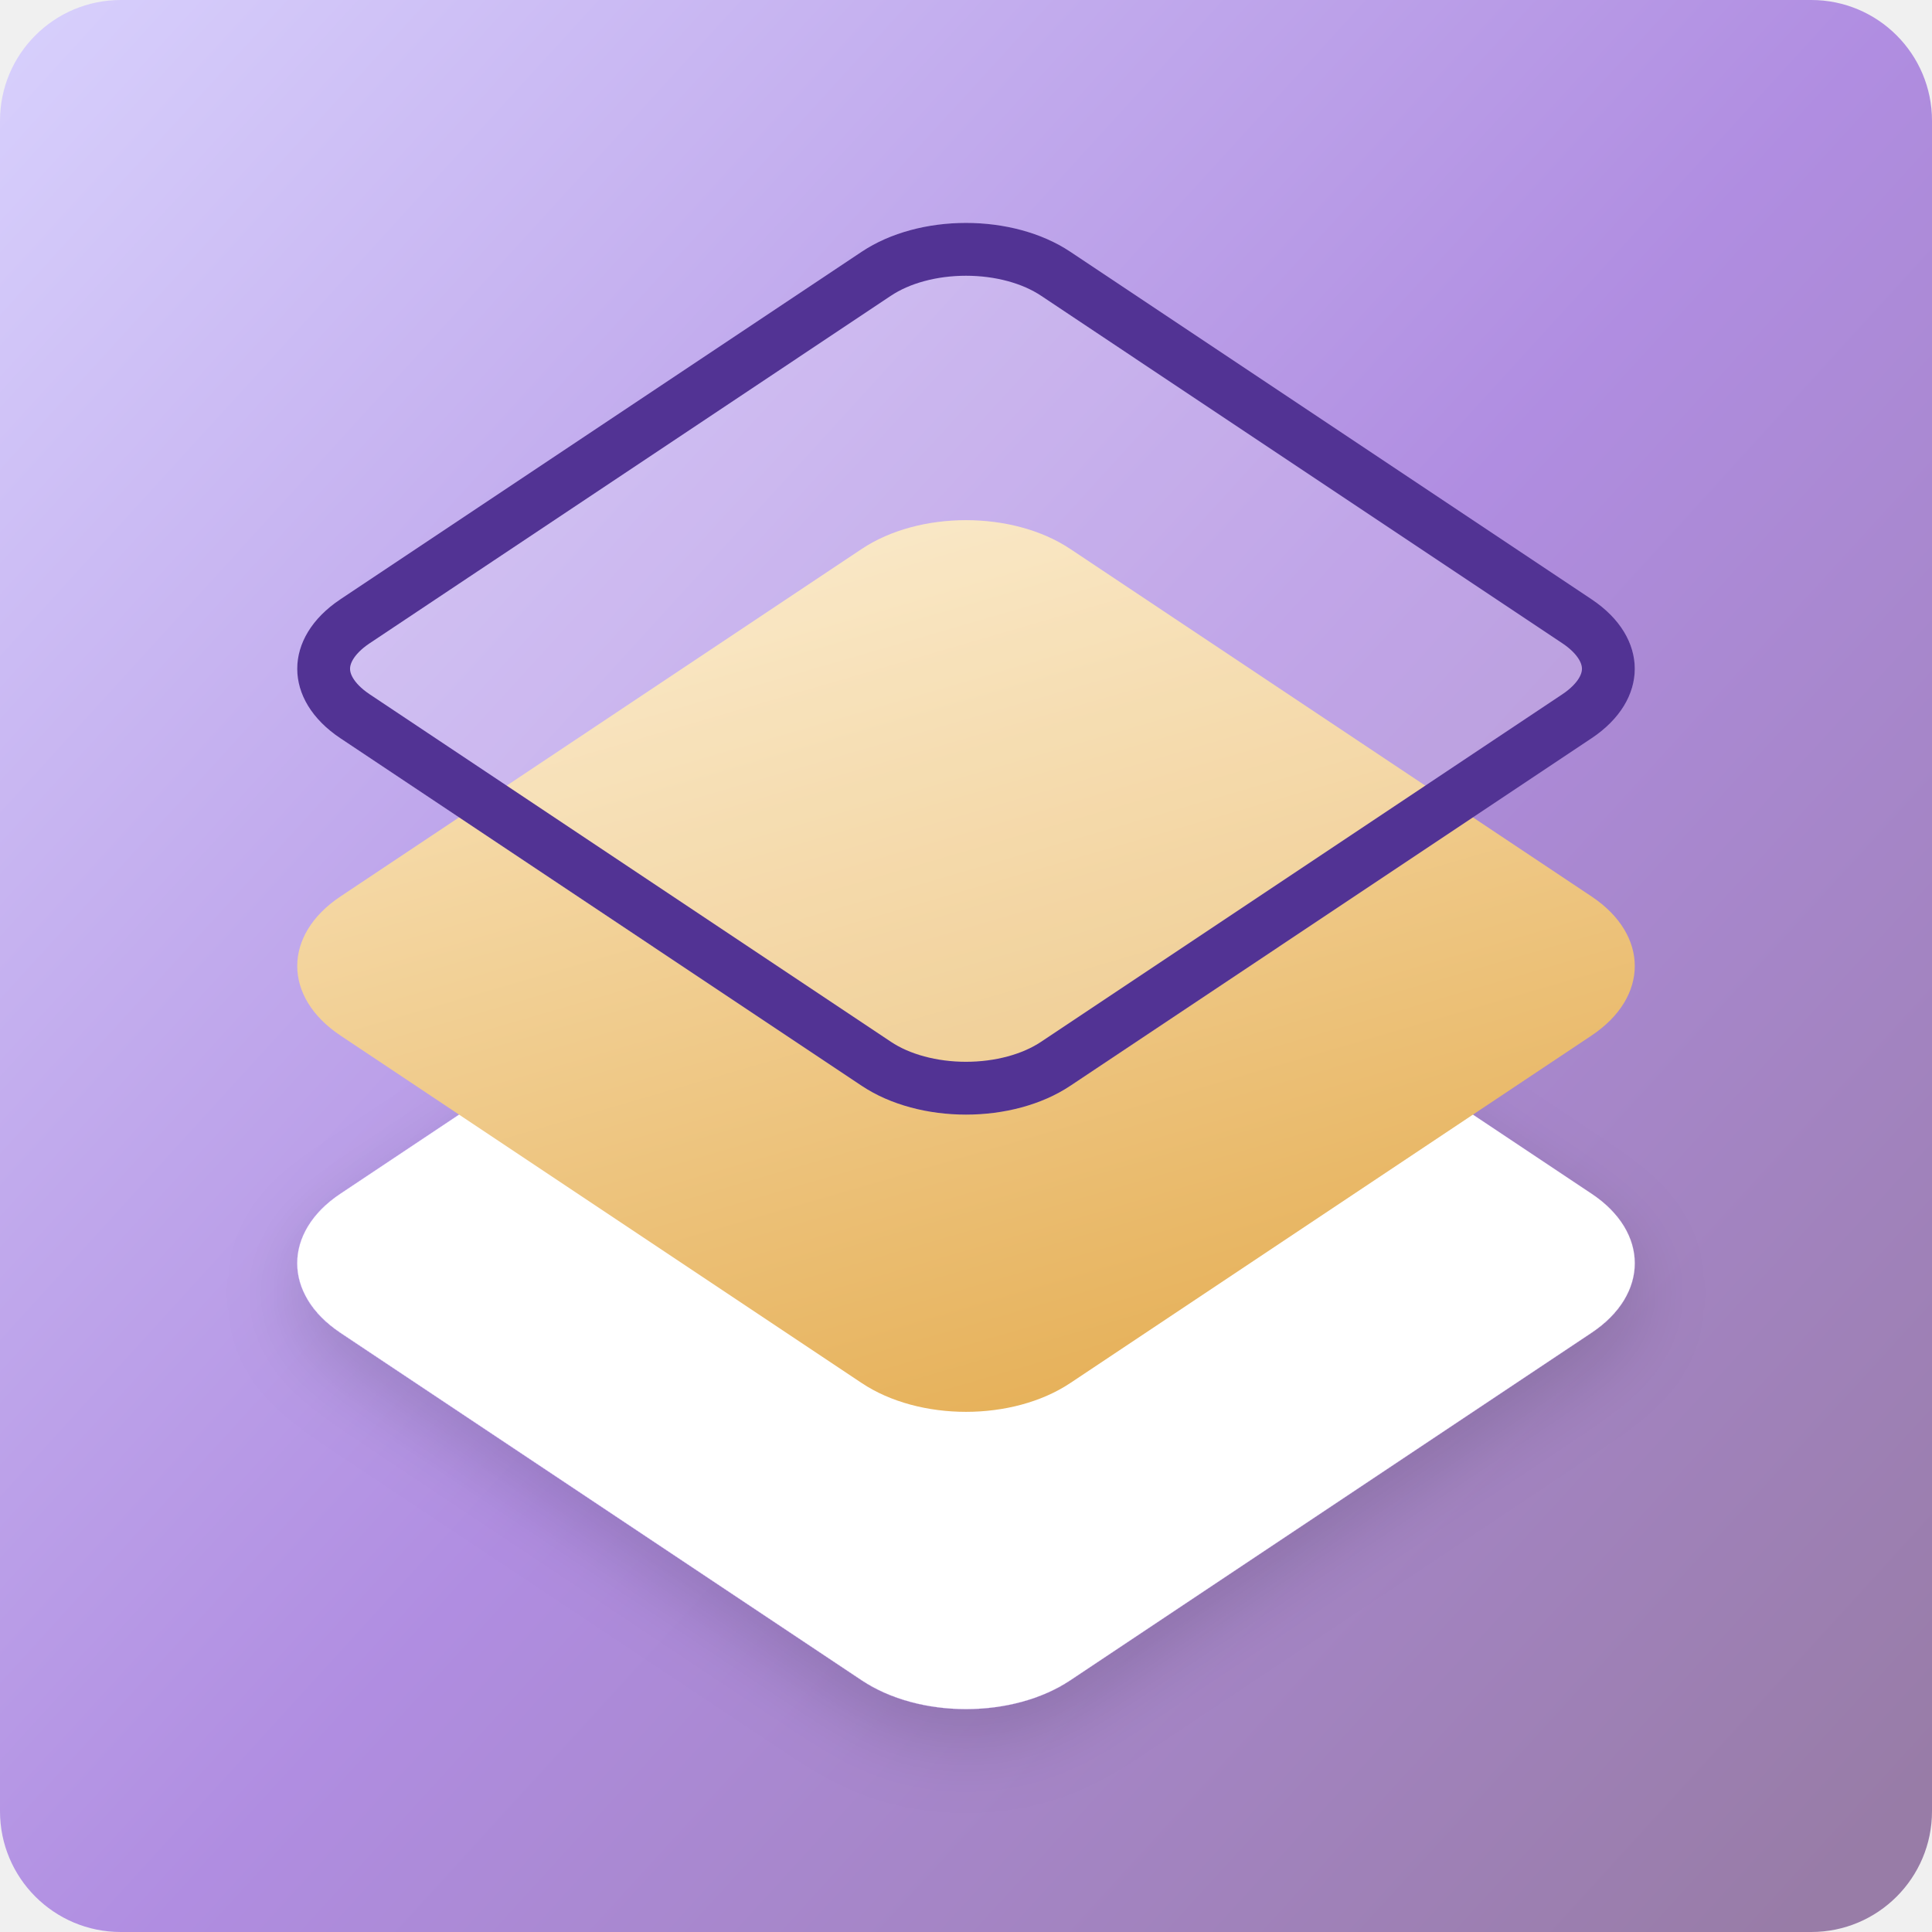
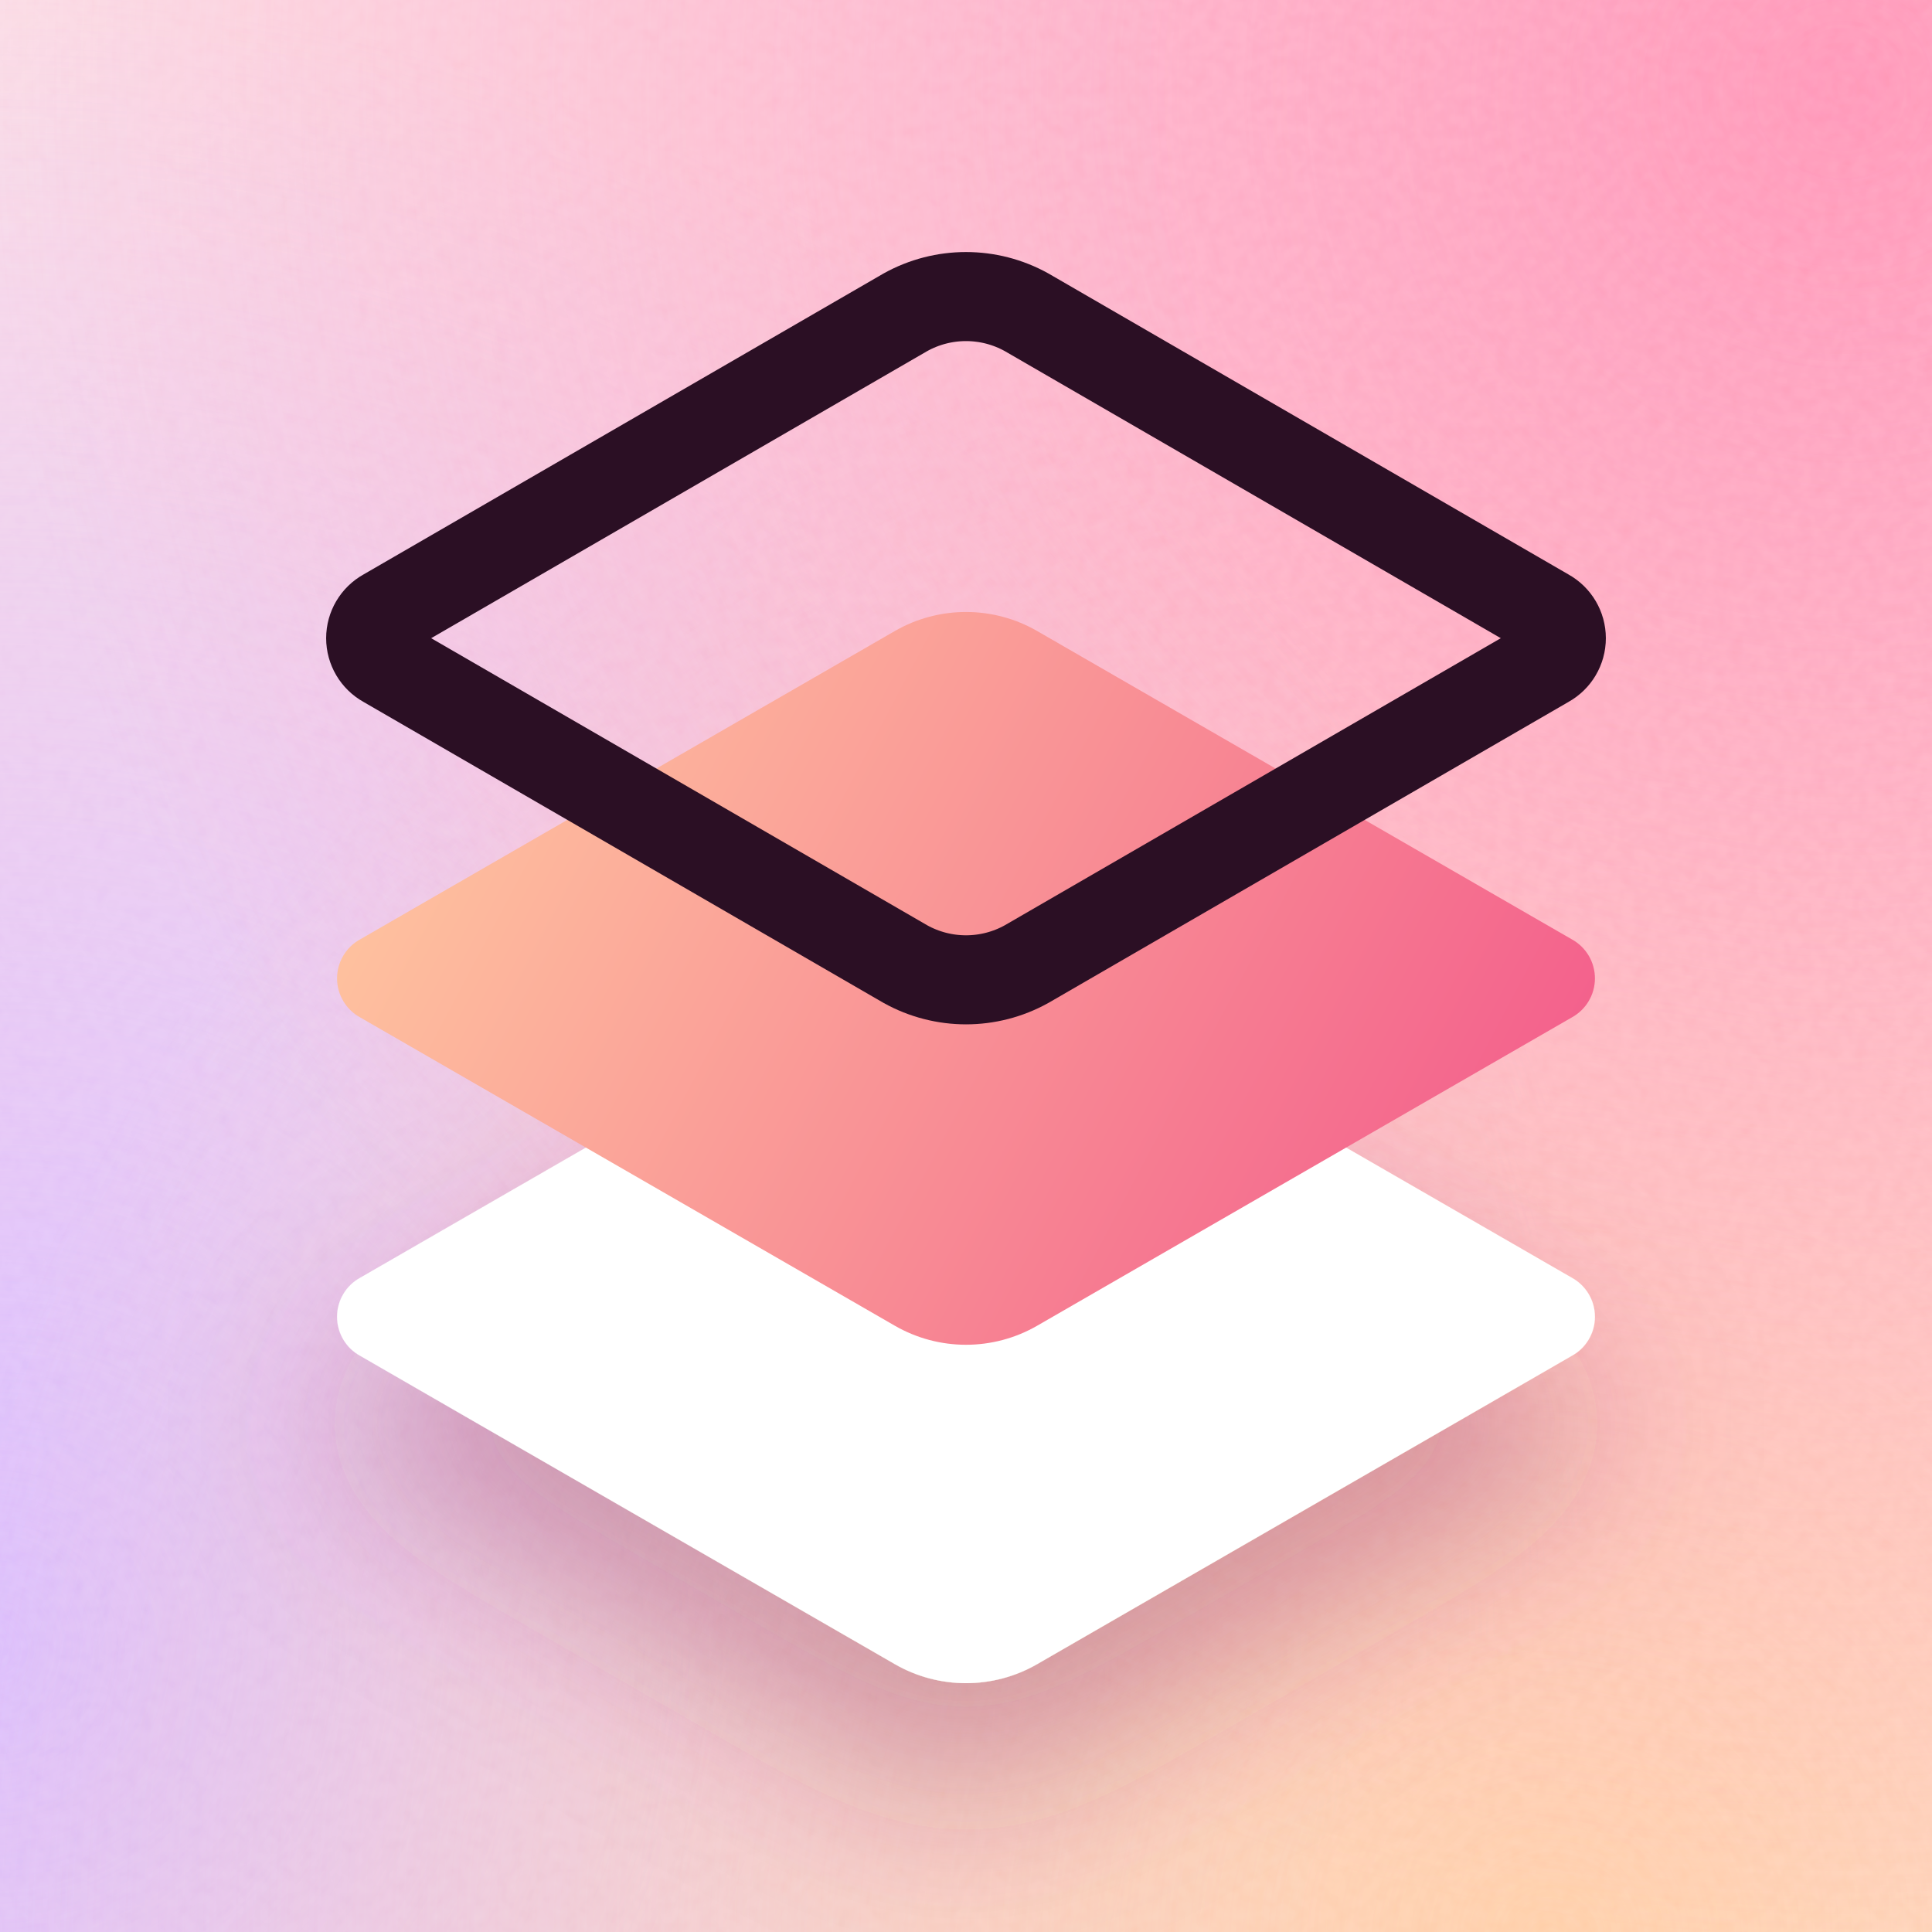
- <svg xmlns="http://www.w3.org/2000/svg" xmlns:xlink="http://www.w3.org/1999/xlink" width="128" height="128" viewBox="0 0 128 128" fill="none">
-   <rect width="128" height="128" rx="8" fill="url(#paint0_linear_207_18823)" />
-   <g filter="url(#filter0_d_207_18823)">
-     <path d="M57.092 56.061C60.907 53.518 67.093 53.518 70.908 56.061L105.446 79.087C109.262 81.63 109.262 85.754 105.446 88.297L70.908 111.323C67.093 113.867 60.907 113.867 57.092 111.323L22.554 88.297C18.739 85.754 18.739 81.63 22.554 79.087L57.092 56.061Z" fill="white" />
+ <svg xmlns="http://www.w3.org/2000/svg" width="128" height="128" viewBox="0 0 128 128" fill="none">
+   <defs>
+     <radialGradient id="g1" cx="0.95" cy="0.05" r="0.95">
+       <stop stop-color="#FF9DBC" />
+       <stop offset="1" stop-color="#FF9DBC" stop-opacity="0" />
+     </radialGradient>
+     <radialGradient id="g2" cx="0.8" cy="1" r="0.85">
+       <stop stop-color="#FFD2AE" />
+       <stop offset="1" stop-color="#FFD2AE" stop-opacity="0" />
+     </radialGradient>
+     <radialGradient id="g3" cx="0" cy="0.85" r="0.85">
+       <stop stop-color="#DCC0FF" />
+       <stop offset="1" stop-color="#DCC0FF" stop-opacity="0" />
+     </radialGradient>
+     <linearGradient id="fill" x1="30" y1="50" x2="98" y2="86" gradientUnits="userSpaceOnUse">
+       <stop stop-color="#FFC9A0" />
+       <stop offset="1" stop-color="#F2558A" />
+     </linearGradient>
+     <filter id="sh" filterUnits="userSpaceOnUse" x="-20" y="-20" width="168" height="168">
+       <feDropShadow dx="0" dy="6" stdDeviation="5" flood-color="#8A2A5A" flood-opacity="0.35" />
+     </filter>
+     <filter id="grain" x="0" y="0" width="100%" height="100%">
+       <feTurbulence type="fractalNoise" baseFrequency="1.1" numOctaves="2" seed="4" stitchTiles="stitch" result="n" />
+       <feColorMatrix in="n" type="saturate" values="0" result="g" />
+       <feComponentTransfer in="g" result="c">
+         <feFuncA type="linear" slope="0" intercept="0.18" />
+       </feComponentTransfer>
+       <feBlend in="c" in2="SourceGraphic" mode="soft-light" />
+     </filter>
+   </defs>
+   <g filter="url(#grain)">
+     <rect width="128" height="128" fill="#FBDDE6" />
+     <rect width="128" height="128" fill="url(#g3)" />
+     <rect width="128" height="128" fill="url(#g2)" />
+     <rect width="128" height="128" fill="url(#g1)" />
  </g>
-   <path d="M57.092 36.369C60.907 33.826 67.093 33.826 70.908 36.369L105.446 59.395C109.262 61.938 109.262 66.062 105.446 68.605L70.908 91.631C67.093 94.174 60.907 94.174 57.092 91.631L22.554 68.605C18.739 66.062 18.739 61.938 22.554 59.395L57.092 36.369Z" fill="url(#paint1_linear_207_18823)" />
-   <use xlink:href="#stroke0_207_18823" fill="white" fill-opacity="0.2" />
-   <mask id="stroke1_207_18823" fill="white">
-     <use xlink:href="#stroke0_207_18823" />
-   </mask>
-   <path d="M22.554 48.913L57.092 71.939C60.907 74.482 67.093 74.482 70.908 71.939L105.446 48.913C109.262 46.37 109.262 42.246 105.446 39.703L70.908 16.677C67.093 14.133 60.907 14.133 57.092 16.677L22.554 39.703C18.739 42.246 18.739 46.37 22.554 48.913Z" stroke-width="7" stroke="#523394" mask="url(#stroke1_207_18823)" />
-   <defs>
-     <filter id="filter0_d_207_18823" x="14.692" y="51.154" width="98.615" height="69.077" filterUnits="userSpaceOnUse" color-interpolation-filters="sRGB">
-       <feFlood flood-opacity="0" result="BackgroundImageFix" />
-       <feColorMatrix in="SourceAlpha" type="matrix" values="0 0 0 0 0 0 0 0 0 0 0 0 0 0 0 0 0 0 127 0" result="hardAlpha" />
-       <feOffset dy="2" />
-       <feGaussianBlur stdDeviation="2.5" />
-       <feComposite in2="hardAlpha" operator="out" />
-       <feColorMatrix type="matrix" values="0 0 0 0 0 0 0 0 0 0 0 0 0 0 0 0 0 0 0.15 0" />
-       <feBlend mode="normal" in2="BackgroundImageFix" result="effect1_dropShadow_207_18823" />
-       <feBlend mode="normal" in="SourceGraphic" in2="effect1_dropShadow_207_18823" result="shape" />
-     </filter>
-     <linearGradient id="paint0_linear_207_18823" x1="-3.692" y1="7.385" x2="123.077" y2="123.077" gradientUnits="userSpaceOnUse">
-       <stop stop-color="#D7CFFC" />
-       <stop offset="0.534" stop-color="#B08DE1" />
-       <stop offset="1" stop-color="#987CA7" />
-     </linearGradient>
-     <linearGradient id="paint1_linear_207_18823" x1="64" y1="34.462" x2="81.231" y2="93.538" gradientUnits="userSpaceOnUse">
-       <stop stop-color="#F8E1B6" />
-       <stop offset="1" stop-color="#E5AE54" />
-     </linearGradient>
-     <path id="stroke0_207_18823" d="M57.092 16.677C60.907 14.133 67.093 14.133 70.908 16.677L105.446 39.703C109.262 42.246 109.262 46.37 105.446 48.913L70.908 71.939C67.093 74.482 60.907 74.482 57.092 71.939L22.554 48.913C18.739 46.37 18.739 42.246 22.554 39.703L57.092 16.677Z" />
-   </defs>
+   <g transform="translate(64 66) scale(1.18) translate(-64 -66)">
+     <path d="M60 64.5a8 8 0 0 1 8 0l30 17.3a2.5 2.5 0 0 1 0 4.4l-30 17.3a8 8 0 0 1-8 0l-30-17.3a2.5 2.5 0 0 1 0-4.4z" fill="#fff" filter="url(#sh)" />
+     <path d="M60 45.5a8 8 0 0 1 8 0l30 17.3a2.5 2.5 0 0 1 0 4.4l-30 17.3a8 8 0 0 1-8 0l-30-17.3a2.5 2.5 0 0 1 0-4.4z" fill="url(#fill)" />
+     <path d="M60.6 27.6a7 7 0 0 1 6.8 0l29.2 16.9a1.6 1.6 0 0 1 0 2.8l-29.2 16.9a7 7 0 0 1-6.8 0L31.4 47.3a1.6 1.6 0 0 1 0-2.8z" stroke="#2B0F24" stroke-width="5" stroke-linejoin="round" />
+   </g>
</svg>
